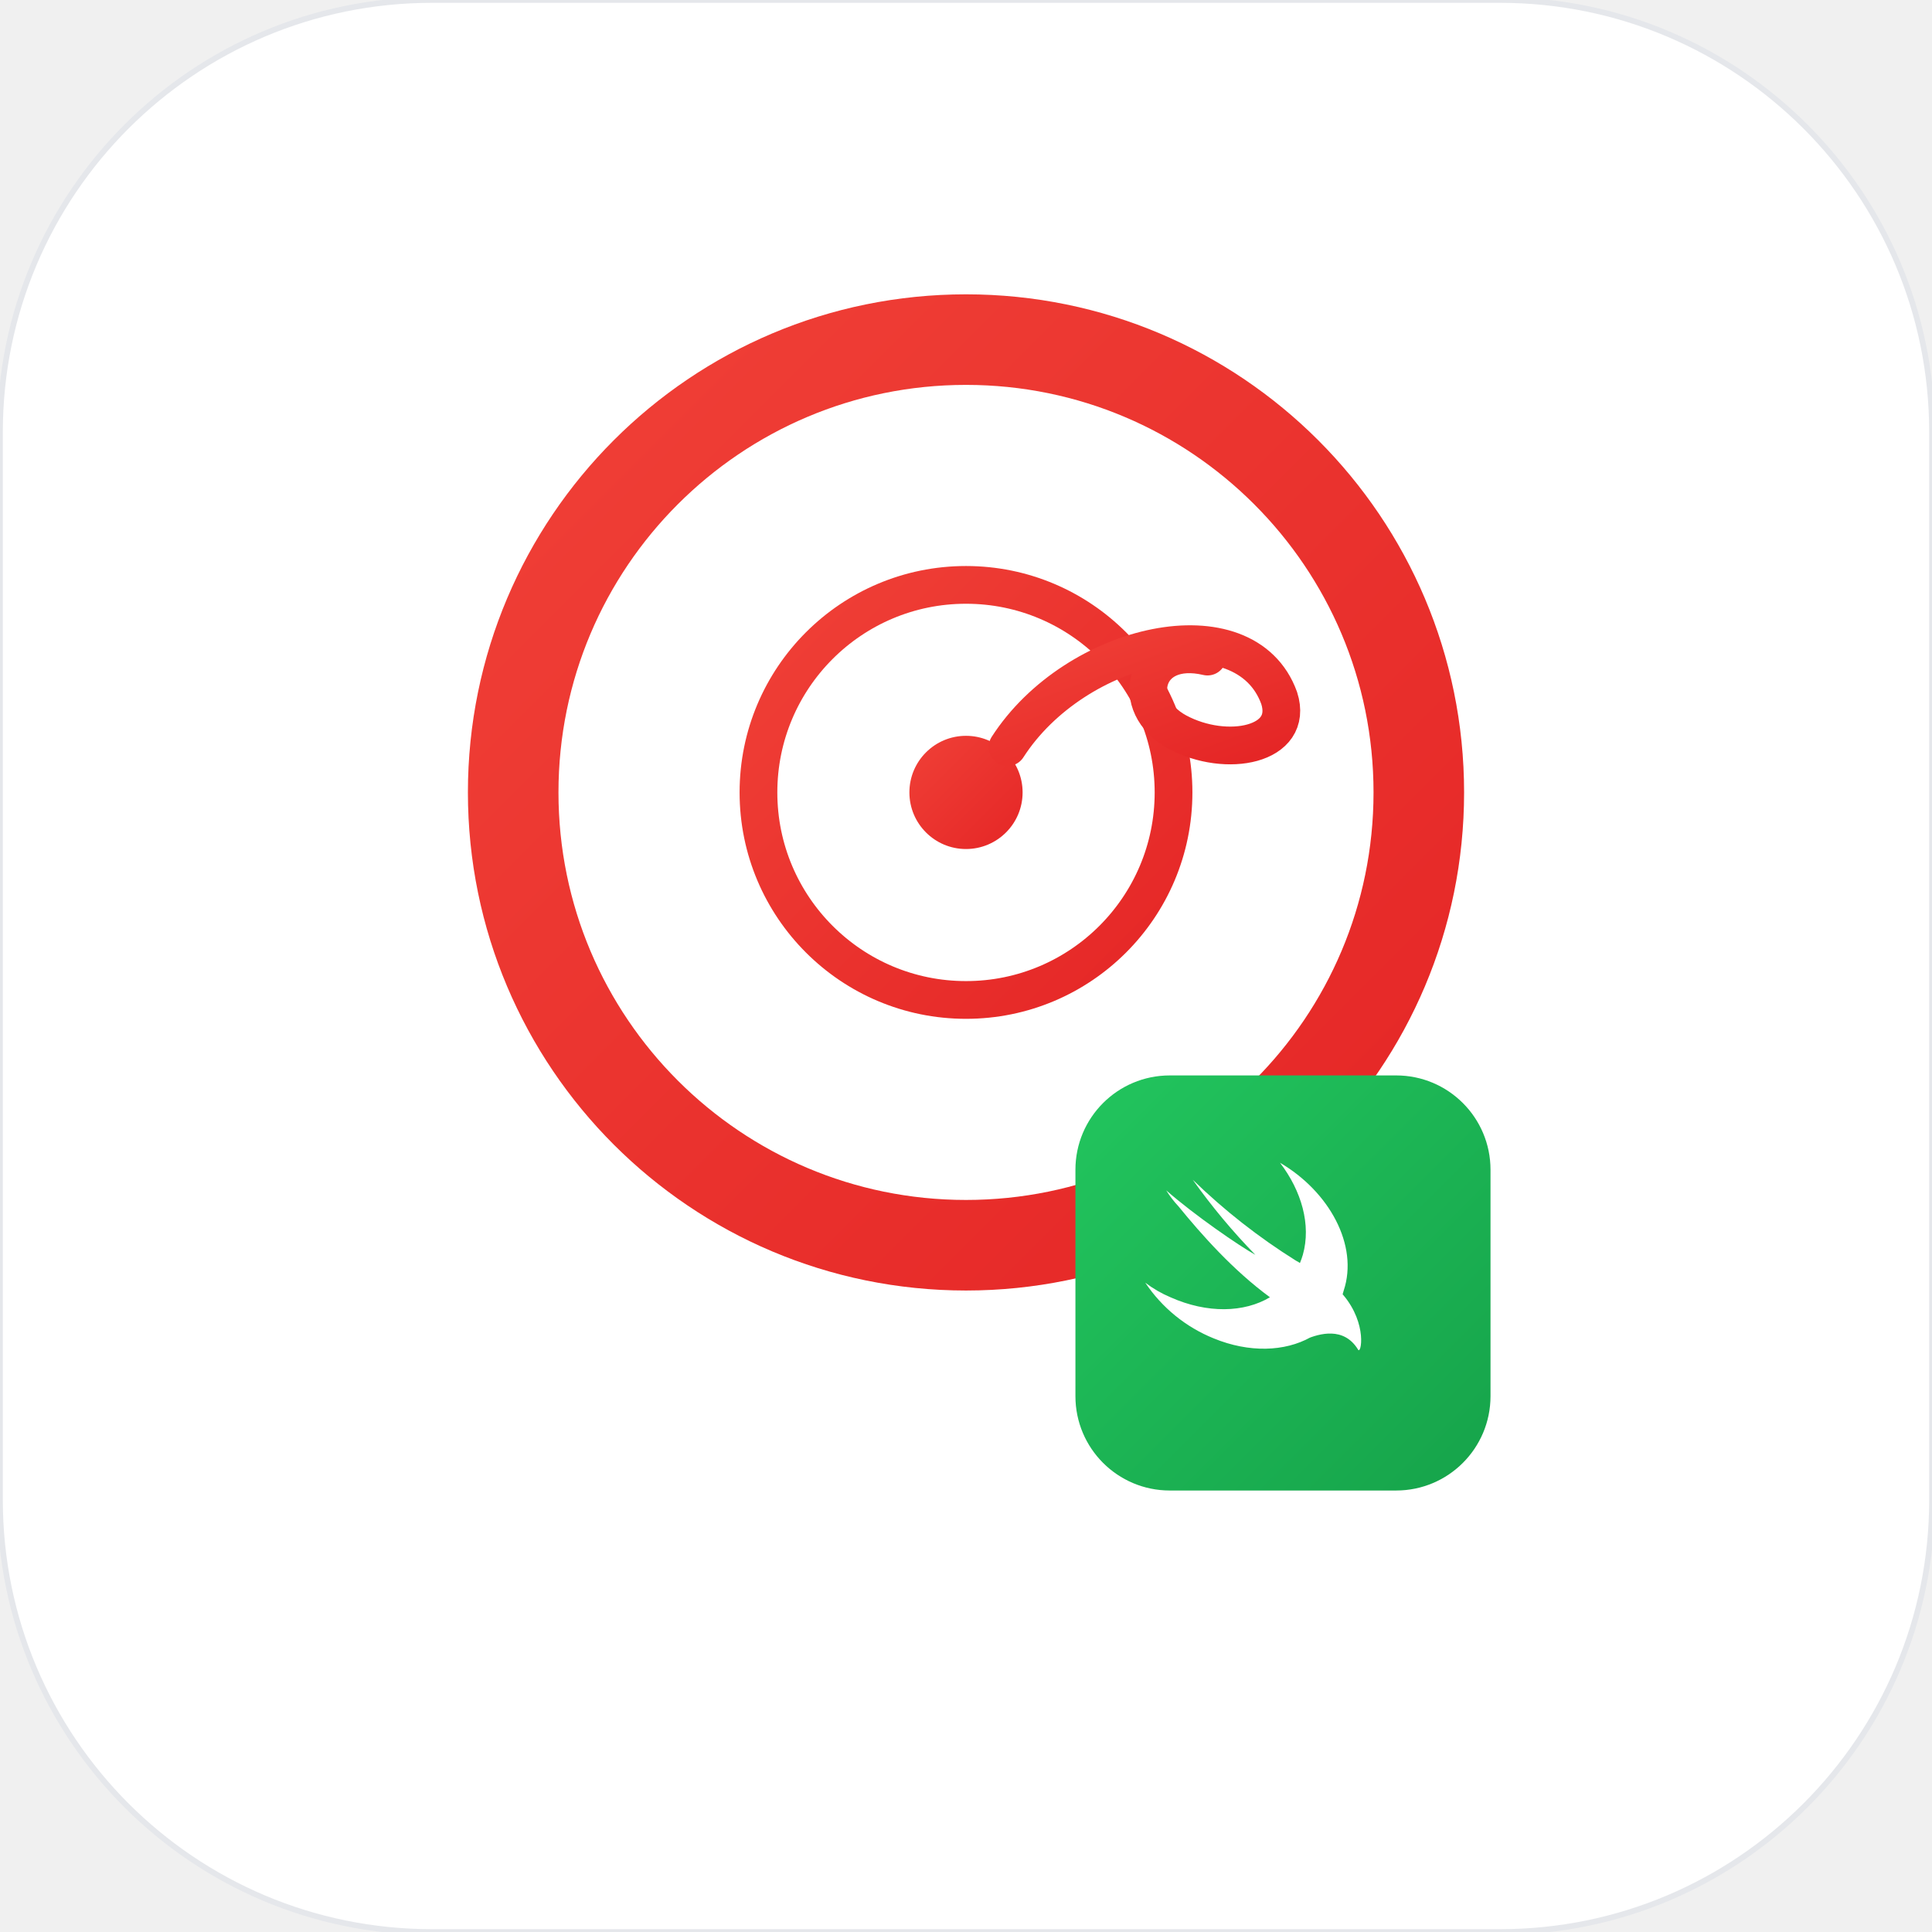
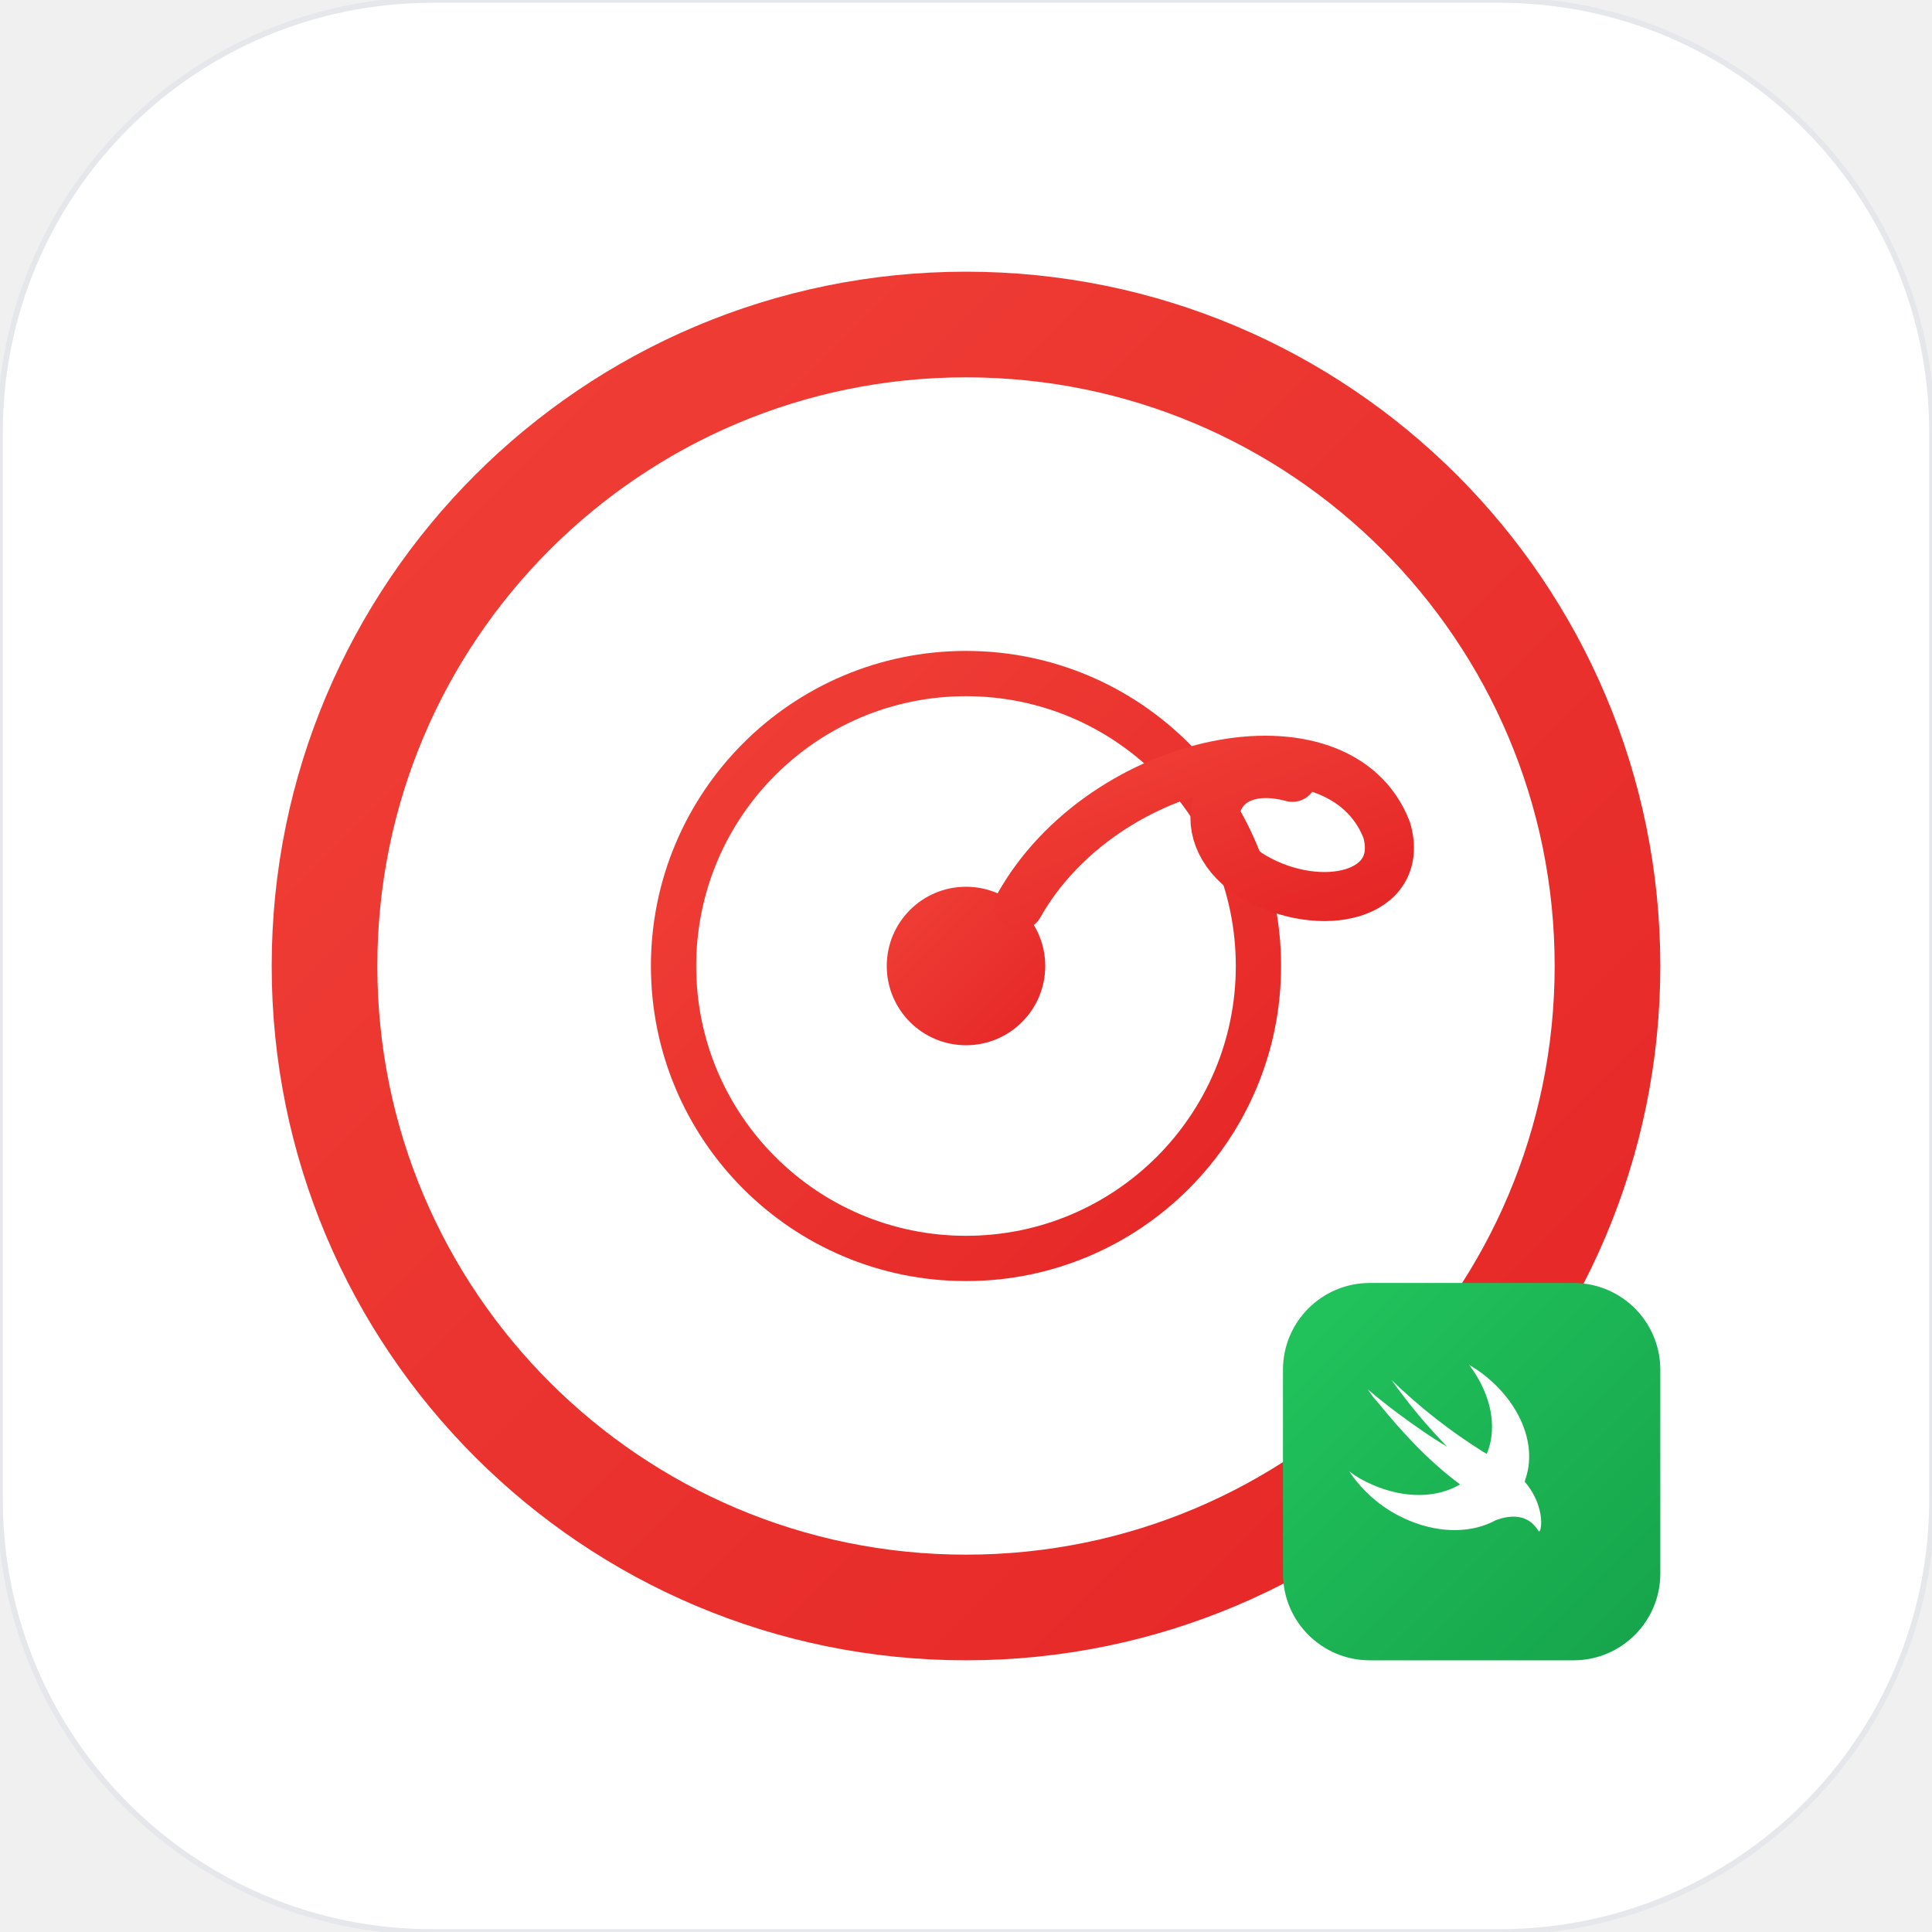
<svg xmlns="http://www.w3.org/2000/svg" viewBox="0 0 1024 1024" width="1024" height="1024">
  <defs>
    <linearGradient id="redGrad" x1="0%" y1="0%" x2="100%" y2="100%">
      <stop offset="0%" style="stop-color:#F04037" />
      <stop offset="100%" style="stop-color:#E52626" />
    </linearGradient>
    <linearGradient id="greenGrad" x1="0%" y1="0%" x2="100%" y2="100%">
      <stop offset="0%" style="stop-color:#22C55E" />
      <stop offset="100%" style="stop-color:#16A34A" />
    </linearGradient>
    <clipPath id="iosClip">
      <rect width="1024" height="1024" rx="229" ry="229" />
    </clipPath>
  </defs>
  <g clip-path="url(#iosClip)">
    <rect width="1024" height="1024" fill="#FFFFFF" />
-     <circle cx="512" cy="420" r="240" fill="none" stroke="url(#redGrad)" stroke-width="48" />
-     <circle cx="512" cy="420" r="110" fill="none" stroke="url(#redGrad)" stroke-width="20" />
-     <circle cx="512" cy="420" r="30" fill="url(#redGrad)" />
-     <path d="M534 396 C570 340, 660 320, 678 370 C686 395, 650 402, 624 388 C598 374, 606 340, 640 348" fill="none" stroke="url(#redGrad)" stroke-width="20" stroke-linecap="round" />
-     <g transform="translate(680, 680)">
-       <rect x="-110" y="-110" width="220" height="220" rx="50" ry="50" fill="url(#greenGrad)" />
-       <g transform="translate(-90,-90) scale(1.406)">
+     <circle cx="512" cy="512" r="340" fill="none" stroke="url(#redGrad)" stroke-width="56" />
+     <circle cx="512" cy="512" r="155" fill="none" stroke="url(#redGrad)" stroke-width="24" />
+     <circle cx="512" cy="512" r="42" fill="url(#redGrad)" />
+     <path d="M540 480 C585 400, 710 375, 735 440 C745 475, 700 485, 665 465 C630 445, 640 400, 685 412" fill="none" stroke="url(#redGrad)" stroke-width="26" stroke-linecap="round" />
+     <g transform="translate(780, 780)">
+       <rect x="-100" y="-100" width="200" height="200" rx="46" ry="46" fill="url(#greenGrad)" />
+       <g transform="translate(-80,-80) scale(1.25)">
        <path fill="#FFFFFF" d="M74.4 84.5c-9.7 5.4-23.1 5.9-36.5.4A56.5 56.5 0 0112.1 63.9a43.8 43.8 0 009.5 5.5c13.9 6.2 27.8 5.8 37.5 0C45.2 59.2 33.4 45.9 24.6 35.1a38 38 0 01-4.6-6c10.6 9.3 27.6 21 33.6 24.3a237.8 237.8 0 01-23.6-28.3 233.5 233.5 0 0038.9 30.5c.6.3 1.1.6 1.5.9a28.6 28.6 0 001.1-3.1c3.2-11.3-.5-24.1-8.6-34.7 18.5 10.8 29.7 31.1 24 48.2-.1.5-.3.9-.4 1.4l.2.2c9.3 11 6.7 22.8 5.6 20.6-5.4-8.8-14.7-5.9-19.4-4z" />
      </g>
    </g>
  </g>
  <rect width="1024" height="1024" rx="229" ry="229" fill="none" stroke="#E5E7EB" stroke-width="3" />
</svg>
